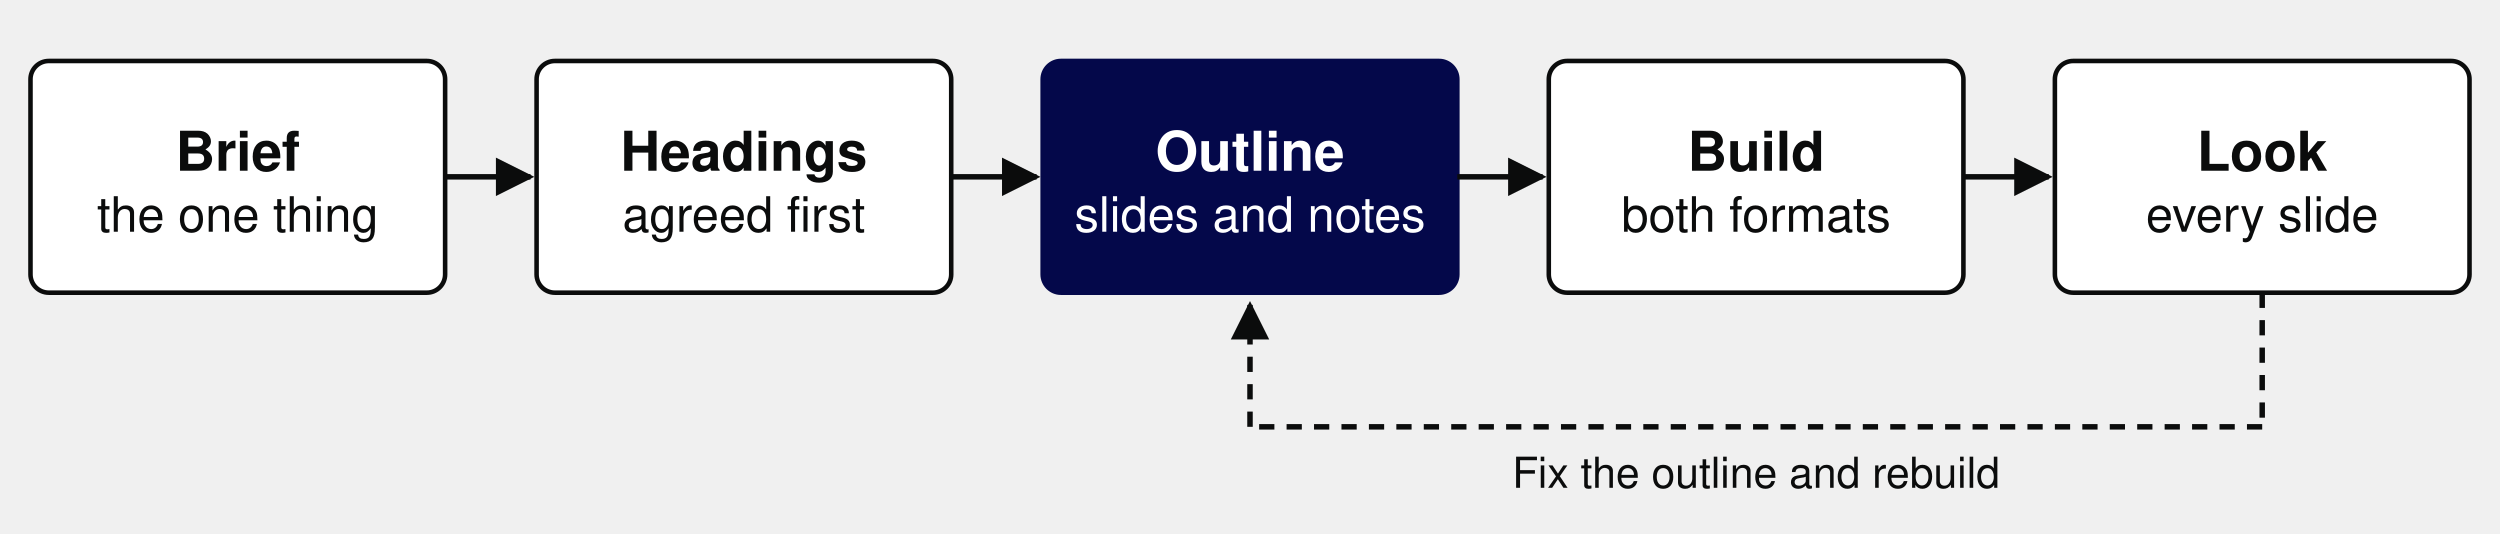
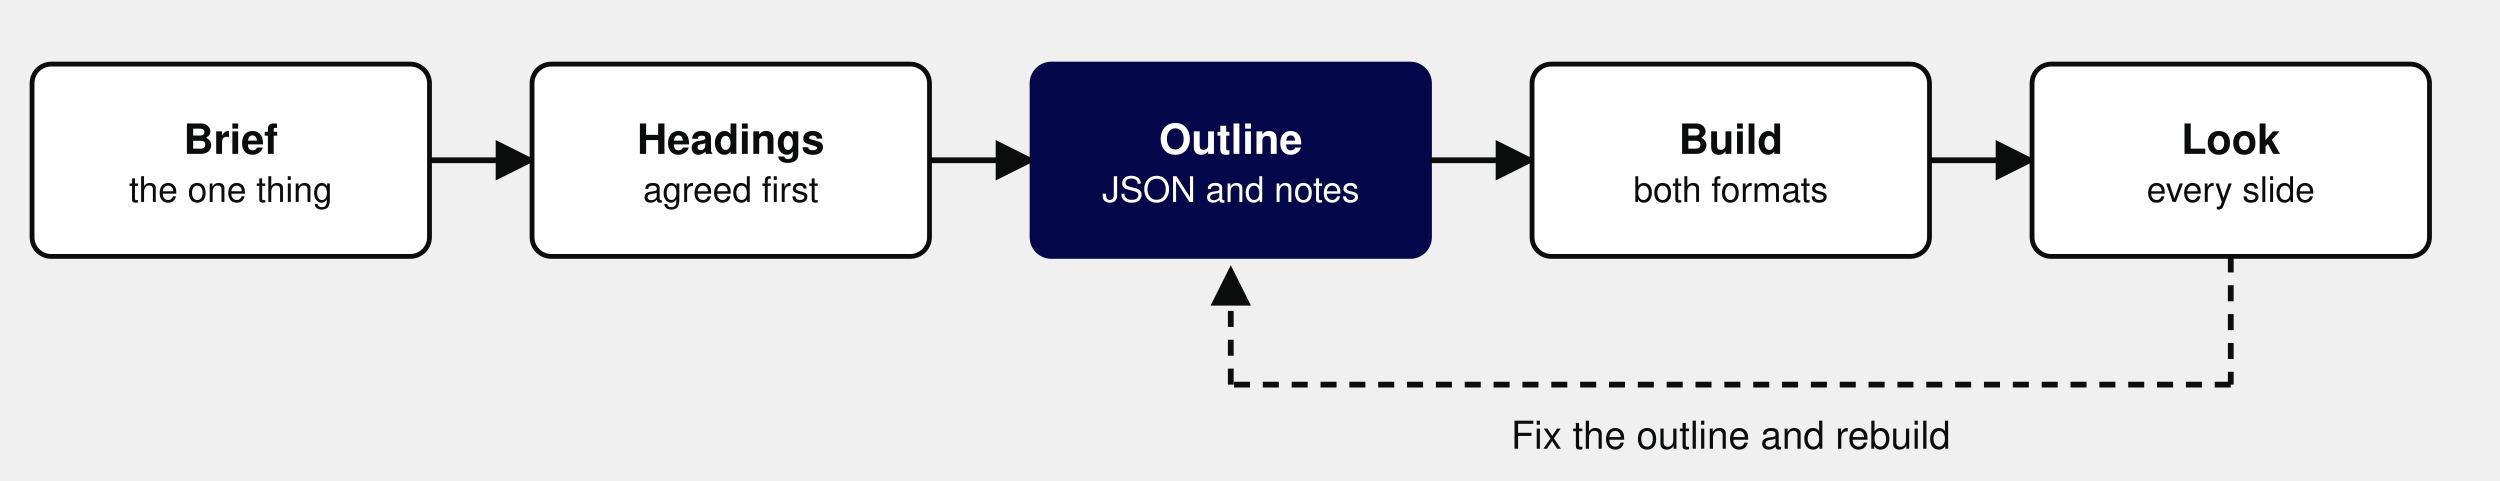
- <svg xmlns="http://www.w3.org/2000/svg" viewBox="0 0 820 175" preserveAspectRatio="xMidYMid meet">
+ <svg xmlns="http://www.w3.org/2000/svg" viewBox="0 0 780 150" preserveAspectRatio="xMidYMid meet">
  <defs>
    <marker id="a" viewBox="0 0 10 10" refX="9" refY="5" markerWidth="7" markerHeight="7" orient="auto-start-reverse">
      <path d="M0 0 L10 5 L0 10 z" fill="#0B0C0C" />
    </marker>
  </defs>
-   <rect x="10" y="20" width="136" height="76" rx="6" fill="#fff" stroke="#0B0C0C" stroke-width="1.5" />
-   <text x="78.0" y="56.0" font-family="Helvetica Neue, Helvetica, Arial, sans-serif" font-size="18" font-weight="700" fill="#0B0C0C" text-anchor="middle">Brief</text>
-   <text x="78.0" y="76.0" font-family="Helvetica Neue, Helvetica, Arial, sans-serif" font-size="16" font-weight="400" fill="#0B0C0C" text-anchor="middle">the one thing</text>
-   <line x1="146" y1="58" x2="174" y2="58" stroke="#0B0C0C" stroke-width="1.8" marker-end="url(#a)" />
-   <rect x="176" y="20" width="136" height="76" rx="6" fill="#fff" stroke="#0B0C0C" stroke-width="1.5" />
-   <text x="244.0" y="56.0" font-family="Helvetica Neue, Helvetica, Arial, sans-serif" font-size="18" font-weight="700" fill="#0B0C0C" text-anchor="middle">Headings</text>
-   <text x="244.0" y="76.0" font-family="Helvetica Neue, Helvetica, Arial, sans-serif" font-size="16" font-weight="400" fill="#0B0C0C" text-anchor="middle">agreed first</text>
-   <line x1="312" y1="58" x2="340" y2="58" stroke="#0B0C0C" stroke-width="1.8" marker-end="url(#a)" />
-   <rect x="342" y="20" width="136" height="76" rx="6" fill="#04084A" stroke="#04084A" stroke-width="1.5" />
-   <text x="410.0" y="56.0" font-family="Helvetica Neue, Helvetica, Arial, sans-serif" font-size="18" font-weight="700" fill="#fff" text-anchor="middle">Outline</text>
-   <text x="410.0" y="76.0" font-family="Helvetica Neue, Helvetica, Arial, sans-serif" font-size="16" font-weight="400" fill="#fff" text-anchor="middle">slides and notes</text>
-   <line x1="478" y1="58" x2="506" y2="58" stroke="#0B0C0C" stroke-width="1.8" marker-end="url(#a)" />
-   <rect x="508" y="20" width="136" height="76" rx="6" fill="#fff" stroke="#0B0C0C" stroke-width="1.5" />
-   <text x="576.0" y="56.0" font-family="Helvetica Neue, Helvetica, Arial, sans-serif" font-size="18" font-weight="700" fill="#0B0C0C" text-anchor="middle">Build</text>
-   <text x="576.0" y="76.0" font-family="Helvetica Neue, Helvetica, Arial, sans-serif" font-size="16" font-weight="400" fill="#0B0C0C" text-anchor="middle">both formats</text>
-   <line x1="644" y1="58" x2="672" y2="58" stroke="#0B0C0C" stroke-width="1.8" marker-end="url(#a)" />
-   <rect x="674" y="20" width="136" height="76" rx="6" fill="#fff" stroke="#0B0C0C" stroke-width="1.5" />
-   <text x="742.0" y="56.0" font-family="Helvetica Neue, Helvetica, Arial, sans-serif" font-size="18" font-weight="700" fill="#0B0C0C" text-anchor="middle">Look</text>
-   <text x="742.0" y="76.0" font-family="Helvetica Neue, Helvetica, Arial, sans-serif" font-size="16" font-weight="400" fill="#0B0C0C" text-anchor="middle">every slide</text>
-   <line x1="742" y1="96" x2="742" y2="140" stroke="#0B0C0C" stroke-width="1.8" stroke-dasharray="5 4" />
-   <line x1="742" y1="140" x2="410" y2="140" stroke="#0B0C0C" stroke-width="1.8" stroke-dasharray="5 4" />
-   <line x1="410" y1="140" x2="410" y2="100" stroke="#0B0C0C" stroke-width="1.8" stroke-dasharray="5 4" marker-end="url(#a)" />
-   <text x="576" y="160" font-family="Helvetica Neue, Helvetica, Arial, sans-serif" font-size="14" font-weight="400" fill="#0B0C0C" text-anchor="middle">Fix the outline and rebuild</text>
+   <rect x="10" y="20" width="124" height="60" rx="6" fill="#fff" stroke="#0B0C0C" stroke-width="1.5" />
+   <text x="72.0" y="48.0" font-family="Helvetica Neue, Helvetica, Arial, sans-serif" font-size="13" font-weight="700" fill="#0B0C0C" text-anchor="middle">Brief</text>
+   <text x="72.0" y="63.0" font-family="Helvetica Neue, Helvetica, Arial, sans-serif" font-size="11" font-weight="400" fill="#0B0C0C" text-anchor="middle">the one thing</text>
+   <line x1="134" y1="50" x2="166" y2="50" stroke="#0B0C0C" stroke-width="1.8" marker-end="url(#a)" />
+   <rect x="166" y="20" width="124" height="60" rx="6" fill="#fff" stroke="#0B0C0C" stroke-width="1.5" />
+   <text x="228.0" y="48.0" font-family="Helvetica Neue, Helvetica, Arial, sans-serif" font-size="13" font-weight="700" fill="#0B0C0C" text-anchor="middle">Headings</text>
+   <text x="228.0" y="63.0" font-family="Helvetica Neue, Helvetica, Arial, sans-serif" font-size="11" font-weight="400" fill="#0B0C0C" text-anchor="middle">agreed first</text>
+   <line x1="290" y1="50" x2="322" y2="50" stroke="#0B0C0C" stroke-width="1.8" marker-end="url(#a)" />
+   <rect x="322" y="20" width="124" height="60" rx="6" fill="#04084A" stroke="#04084A" stroke-width="1.5" />
+   <text x="384.0" y="48.0" font-family="Helvetica Neue, Helvetica, Arial, sans-serif" font-size="13" font-weight="700" fill="#fff" text-anchor="middle">Outline</text>
+   <text x="384.0" y="63.0" font-family="Helvetica Neue, Helvetica, Arial, sans-serif" font-size="11" font-weight="400" fill="#fff" text-anchor="middle">JSON and notes</text>
+   <line x1="446" y1="50" x2="478" y2="50" stroke="#0B0C0C" stroke-width="1.8" marker-end="url(#a)" />
+   <rect x="478" y="20" width="124" height="60" rx="6" fill="#fff" stroke="#0B0C0C" stroke-width="1.5" />
+   <text x="540.0" y="48.0" font-family="Helvetica Neue, Helvetica, Arial, sans-serif" font-size="13" font-weight="700" fill="#0B0C0C" text-anchor="middle">Build</text>
+   <text x="540.0" y="63.0" font-family="Helvetica Neue, Helvetica, Arial, sans-serif" font-size="11" font-weight="400" fill="#0B0C0C" text-anchor="middle">both formats</text>
+   <line x1="602" y1="50" x2="634" y2="50" stroke="#0B0C0C" stroke-width="1.8" marker-end="url(#a)" />
+   <rect x="634" y="20" width="124" height="60" rx="6" fill="#fff" stroke="#0B0C0C" stroke-width="1.5" />
+   <text x="696.0" y="48.0" font-family="Helvetica Neue, Helvetica, Arial, sans-serif" font-size="13" font-weight="700" fill="#0B0C0C" text-anchor="middle">Look</text>
+   <text x="696.0" y="63.0" font-family="Helvetica Neue, Helvetica, Arial, sans-serif" font-size="11" font-weight="400" fill="#0B0C0C" text-anchor="middle">every slide</text>
+   <line x1="696" y1="80" x2="696" y2="120" stroke="#0B0C0C" stroke-width="1.8" stroke-dasharray="5 4" />
+   <line x1="696" y1="120" x2="384" y2="120" stroke="#0B0C0C" stroke-width="1.8" stroke-dasharray="5 4" />
+   <line x1="384" y1="120" x2="384" y2="84" stroke="#0B0C0C" stroke-width="1.8" stroke-dasharray="5 4" marker-end="url(#a)" />
+   <text x="540" y="140" font-family="Helvetica Neue, Helvetica, Arial, sans-serif" font-size="12" font-weight="400" fill="#0B0C0C" text-anchor="middle">Fix the outline and rebuild</text>
</svg>
